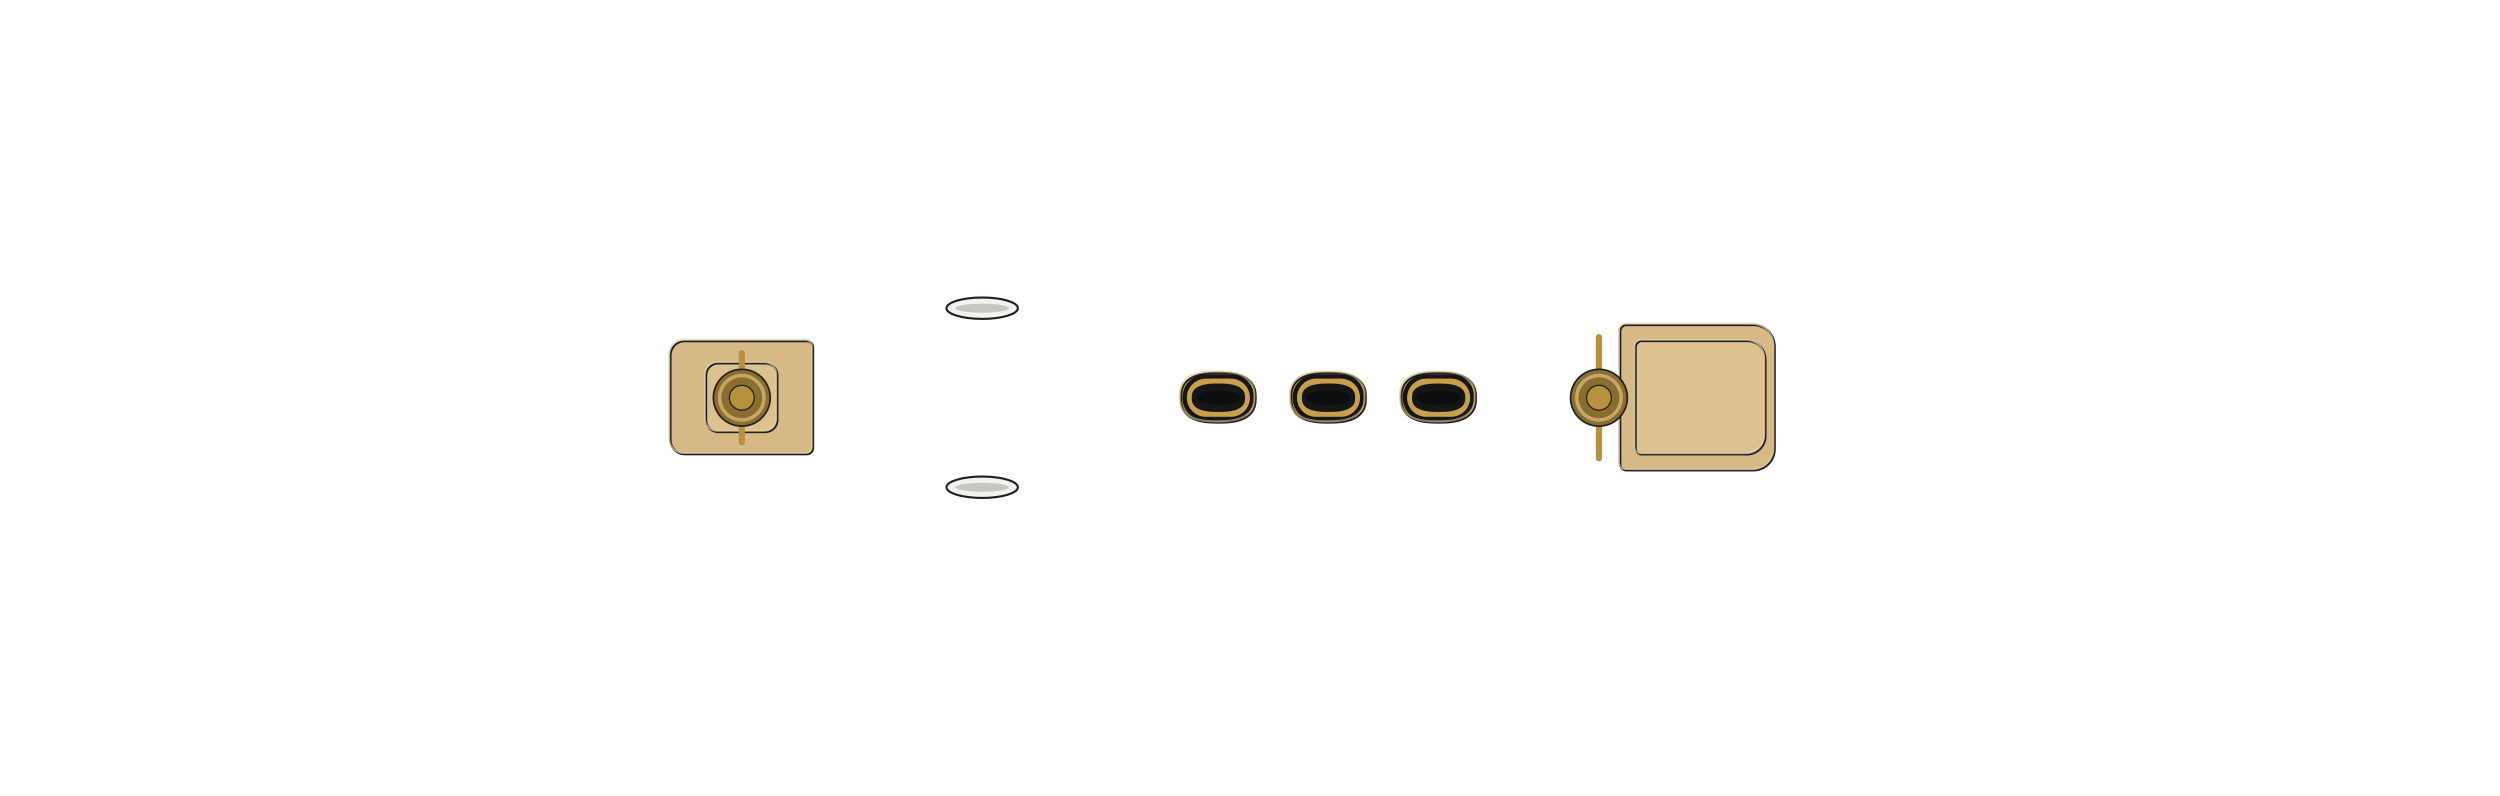
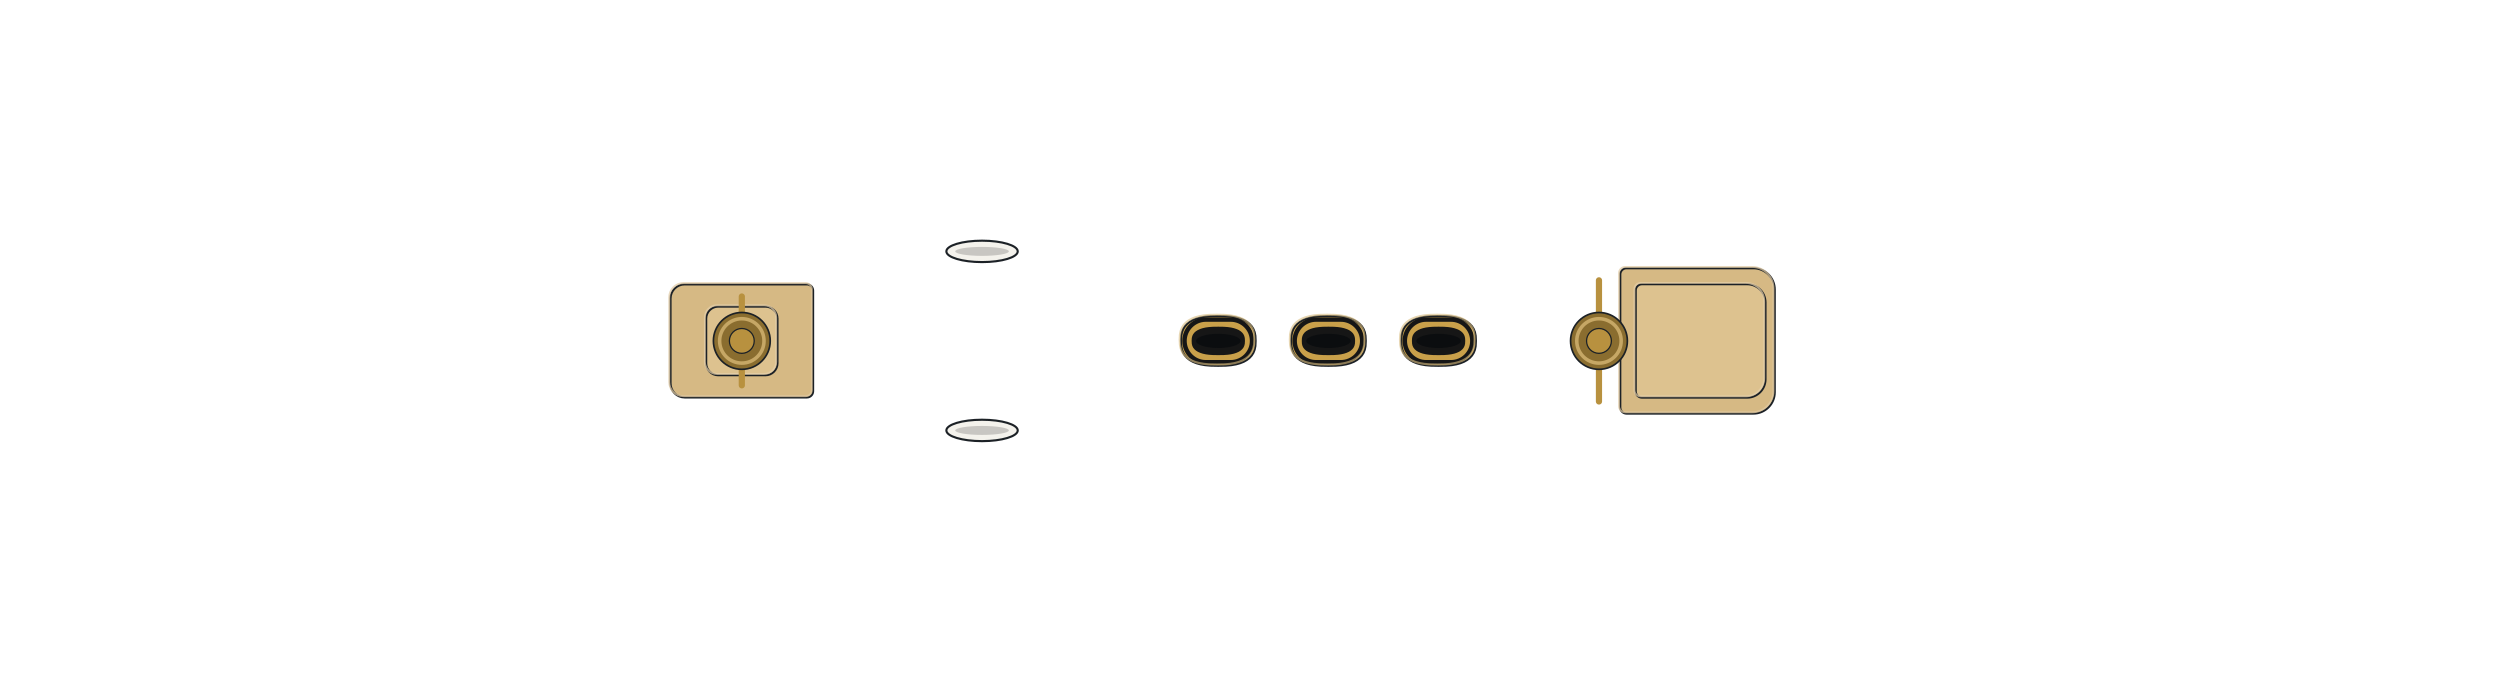
- <svg xmlns="http://www.w3.org/2000/svg" width="1408" height="448" viewBox="-70.4 -22.4 140.8 44.8" shape-rendering="geometricPrecision">
+ <svg xmlns="http://www.w3.org/2000/svg" width="1408" height="384" viewBox="-70.4 -19.2 140.8 38.4" shape-rendering="geometricPrecision">
  <defs>
    <clipPath id="hullclip">
      <path d="M-67,-6.344 L-66.995,-6.446 L-66.98,-6.547 L-66.956,-6.648 L-66.922,-6.749 L-66.878,-6.85 L-66.824,-6.95 L-66.76,-7.051 L-66.687,-7.151 L-66.604,-7.251 L-66.511,-7.351 L-66.409,-7.45 L-66.297,-7.549 L-66.175,-7.648 L-66.044,-7.746 L-65.903,-7.843 L-65.752,-7.94 L-65.591,-8.037 L-65.422,-8.133 L-65.242,-8.228 L-65.053,-8.323 L-64.855,-8.416 L-64.647,-8.51 L-64.429,-8.602 L-64.202,-8.694 L-63.966,-8.784 L-63.721,-8.874 L-63.466,-8.963 L-63.202,-9.051 L-62.929,-9.139 L-62.646,-9.225 L-62.354,-9.31 L-62.054,-9.393 L-61.744,-9.476 L-61.425,-9.558 L-61.097,-9.638 L-60.761,-9.717 L-60.415,-9.795 L-60.061,-9.872 L-59.697,-9.947 L-59.326,-10.021 L-58.945,-10.093 L-58.556,-10.164 L-58.158,-10.233 L-57.752,-10.301 L-57.337,-10.367 L-56.914,-10.432 L-56.483,-10.495 L-56.043,-10.556 L-55.596,-10.615 L-55.14,-10.672 L-54.676,-10.728 L-54.204,-10.782 L-53.724,-10.833 L-53.237,-10.883 L-52.741,-10.931 L-52.238,-10.976 L-51.727,-11.02 L-51.209,-11.061 L-50.683,-11.1 L-50.15,-11.136 L-49.61,-11.17 L-49.062,-11.202 L-48.507,-11.231 L-47.945,-11.258 L-47.376,-11.282 L-46.8,-11.303 L-46.218,-11.322 L-45.628,-11.337 L-45.032,-11.35 L-44.429,-11.36 L-43.82,-11.366 L-43.204,-11.37 L-42.583,-11.37 L-41.954,-11.37 L-41.32,-11.37 L-40.68,-11.37 L-40.034,-11.37 L-39.382,-11.37 L-38.724,-11.37 L-38.06,-11.37 L-37.391,-11.37 L-36.717,-11.37 L-36.037,-11.37 L-35.352,-11.37 L-34.662,-11.37 L-33.966,-11.37 L-33.266,-11.37 L-32.561,-11.37 L-31.851,-11.37 L-31.136,-11.37 L-30.417,-11.37 L-29.694,-11.37 L-28.966,-11.37 L-28.234,-11.37 L-27.498,-11.37 L-26.757,-11.37 L-26.013,-11.37 L-25.265,-11.37 L-24.514,-11.37 L-23.759,-11.37 L-23,-11.37 L-22.238,-11.37 L-21.473,-11.37 L-20.704,-11.37 L-19.933,-11.37 L-19.158,-11.37 L-18.381,-11.37 L-17.601,-11.37 L-16.819,-11.37 L-16.034,-11.37 L-15.247,-11.37 L-14.458,-11.37 L-13.666,-11.37 L-12.872,-11.37 L-12.077,-11.37 L-11.28,-11.37 L-10.481,-11.37 L-9.681,-11.37 L-8.879,-11.37 L-8.076,-11.37 L-7.272,-11.37 L-6.466,-11.37 L-5.66,-11.37 L-4.853,-11.37 L-4.045,-11.37 L-3.237,-11.37 L-2.428,-11.37 L-1.619,-11.37 L-0.81,-11.37 L-0,-11.37 L0.81,-11.37 L1.619,-11.37 L2.428,-11.37 L3.237,-11.37 L4.045,-11.37 L4.853,-11.37 L5.66,-11.37 L6.466,-11.37 L7.272,-11.37 L8.076,-11.37 L8.879,-11.37 L9.681,-11.37 L10.481,-11.37 L11.28,-11.37 L12.077,-11.37 L12.872,-11.37 L13.666,-11.37 L14.458,-11.37 L15.247,-11.37 L16.034,-11.37 L16.819,-11.37 L17.601,-11.37 L18.381,-11.37 L19.158,-11.37 L19.933,-11.37 L20.704,-11.37 L21.473,-11.37 L22.238,-11.37 L23,-11.37 L23.759,-11.37 L24.514,-11.37 L25.265,-11.37 L26.013,-11.37 L26.757,-11.37 L27.498,-11.37 L28.234,-11.37 L28.966,-11.37 L29.694,-11.37 L30.417,-11.369 L31.136,-11.36 L31.851,-11.342 L32.561,-11.316 L33.266,-11.282 L33.966,-11.24 L34.662,-11.191 L35.352,-11.133 L36.037,-11.069 L36.717,-10.997 L37.391,-10.918 L38.06,-10.832 L38.724,-10.74 L39.382,-10.641 L40.034,-10.536 L40.68,-10.425 L41.32,-10.308 L41.954,-10.185 L42.583,-10.057 L43.204,-9.924 L43.82,-9.786 L44.429,-9.643 L45.032,-9.496 L45.628,-9.344 L46.218,-9.188 L46.8,-9.028 L47.376,-8.865 L47.945,-8.698 L48.507,-8.528 L49.062,-8.355 L49.61,-8.179 L50.15,-8 L50.683,-7.819 L51.209,-7.636 L51.727,-7.452 L52.238,-7.265 L52.741,-7.077 L53.237,-6.888 L53.724,-6.698 L54.204,-6.507 L54.676,-6.315 L55.14,-6.123 L55.596,-5.931 L56.043,-5.739 L56.483,-5.547 L56.914,-5.356 L57.337,-5.165 L57.752,-4.975 L58.158,-4.787 L58.556,-4.599 L58.945,-4.413 L59.326,-4.229 L59.697,-4.047 L60.061,-3.866 L60.415,-3.688 L60.761,-3.513 L61.097,-3.34 L61.425,-3.169 L61.744,-3.002 L62.054,-2.838 L62.354,-2.677 L62.646,-2.519 L62.929,-2.366 L63.202,-2.215 L63.466,-2.069 L63.721,-1.927 L63.966,-1.789 L64.202,-1.655 L64.429,-1.526 L64.647,-1.401 L64.855,-1.281 L65.053,-1.166 L65.242,-1.055 L65.422,-0.95 L65.591,-0.85 L65.752,-0.755 L65.903,-0.665 L66.044,-0.58 L66.175,-0.502 L66.297,-0.428 L66.409,-0.36 L66.511,-0.298 L66.604,-0.242 L66.687,-0.192 L66.76,-0.147 L66.824,-0.108 L66.878,-0.075 L66.922,-0.048 L66.956,-0.027 L66.98,-0.012 L66.98,0.012 L66.956,0.027 L66.922,0.048 L66.878,0.075 L66.824,0.108 L66.76,0.147 L66.687,0.192 L66.604,0.242 L66.511,0.298 L66.409,0.36 L66.297,0.428 L66.175,0.502 L66.044,0.58 L65.903,0.665 L65.752,0.755 L65.591,0.85 L65.422,0.95 L65.242,1.055 L65.053,1.166 L64.855,1.281 L64.647,1.401 L64.429,1.526 L64.202,1.655 L63.966,1.789 L63.721,1.927 L63.466,2.069 L63.202,2.215 L62.929,2.366 L62.646,2.519 L62.354,2.677 L62.054,2.838 L61.744,3.002 L61.425,3.169 L61.097,3.34 L60.761,3.513 L60.415,3.688 L60.061,3.866 L59.697,4.047 L59.326,4.229 L58.945,4.413 L58.556,4.599 L58.158,4.787 L57.752,4.975 L57.337,5.165 L56.914,5.356 L56.483,5.547 L56.043,5.739 L55.596,5.931 L55.14,6.123 L54.676,6.315 L54.204,6.507 L53.724,6.698 L53.237,6.888 L52.741,7.077 L52.238,7.265 L51.727,7.452 L51.209,7.636 L50.683,7.819 L50.15,8 L49.61,8.179 L49.062,8.355 L48.507,8.528 L47.945,8.698 L47.376,8.865 L46.8,9.028 L46.218,9.188 L45.628,9.344 L45.032,9.496 L44.429,9.643 L43.82,9.786 L43.204,9.924 L42.583,10.057 L41.954,10.185 L41.32,10.308 L40.68,10.425 L40.034,10.536 L39.382,10.641 L38.724,10.74 L38.06,10.832 L37.391,10.918 L36.717,10.997 L36.037,11.069 L35.352,11.133 L34.662,11.191 L33.966,11.24 L33.266,11.282 L32.561,11.316 L31.851,11.342 L31.136,11.36 L30.417,11.369 L29.694,11.37 L28.966,11.37 L28.234,11.37 L27.498,11.37 L26.757,11.37 L26.013,11.37 L25.265,11.37 L24.514,11.37 L23.759,11.37 L23,11.37 L22.238,11.37 L21.473,11.37 L20.704,11.37 L19.933,11.37 L19.158,11.37 L18.381,11.37 L17.601,11.37 L16.819,11.37 L16.034,11.37 L15.247,11.37 L14.458,11.37 L13.666,11.37 L12.872,11.37 L12.077,11.37 L11.28,11.37 L10.481,11.37 L9.681,11.37 L8.879,11.37 L8.076,11.37 L7.272,11.37 L6.466,11.37 L5.66,11.37 L4.853,11.37 L4.045,11.37 L3.237,11.37 L2.428,11.37 L1.619,11.37 L0.81,11.37 L-0,11.37 L-0.81,11.37 L-1.619,11.37 L-2.428,11.37 L-3.237,11.37 L-4.045,11.37 L-4.853,11.37 L-5.66,11.37 L-6.466,11.37 L-7.272,11.37 L-8.076,11.37 L-8.879,11.37 L-9.681,11.37 L-10.481,11.37 L-11.28,11.37 L-12.077,11.37 L-12.872,11.37 L-13.666,11.37 L-14.458,11.37 L-15.247,11.37 L-16.034,11.37 L-16.819,11.37 L-17.601,11.37 L-18.381,11.37 L-19.158,11.37 L-19.933,11.37 L-20.704,11.37 L-21.473,11.37 L-22.238,11.37 L-23,11.37 L-23.759,11.37 L-24.514,11.37 L-25.265,11.37 L-26.013,11.37 L-26.757,11.37 L-27.498,11.37 L-28.234,11.37 L-28.966,11.37 L-29.694,11.37 L-30.417,11.37 L-31.136,11.37 L-31.851,11.37 L-32.561,11.37 L-33.266,11.37 L-33.966,11.37 L-34.662,11.37 L-35.352,11.37 L-36.037,11.37 L-36.717,11.37 L-37.391,11.37 L-38.06,11.37 L-38.724,11.37 L-39.382,11.37 L-40.034,11.37 L-40.68,11.37 L-41.32,11.37 L-41.954,11.37 L-42.583,11.37 L-43.204,11.37 L-43.82,11.366 L-44.429,11.36 L-45.032,11.35 L-45.628,11.337 L-46.218,11.322 L-46.8,11.303 L-47.376,11.282 L-47.945,11.258 L-48.507,11.231 L-49.062,11.202 L-49.61,11.17 L-50.15,11.136 L-50.683,11.1 L-51.209,11.061 L-51.727,11.02 L-52.238,10.976 L-52.741,10.931 L-53.237,10.883 L-53.724,10.833 L-54.204,10.782 L-54.676,10.728 L-55.14,10.672 L-55.596,10.615 L-56.043,10.556 L-56.483,10.495 L-56.914,10.432 L-57.337,10.367 L-57.752,10.301 L-58.158,10.233 L-58.556,10.164 L-58.945,10.093 L-59.326,10.021 L-59.697,9.947 L-60.061,9.872 L-60.415,9.795 L-60.761,9.717 L-61.097,9.638 L-61.425,9.558 L-61.744,9.476 L-62.054,9.393 L-62.354,9.31 L-62.646,9.225 L-62.929,9.139 L-63.202,9.051 L-63.466,8.963 L-63.721,8.874 L-63.966,8.784 L-64.202,8.694 L-64.429,8.602 L-64.647,8.51 L-64.855,8.416 L-65.053,8.323 L-65.242,8.228 L-65.422,8.133 L-65.591,8.037 L-65.752,7.94 L-65.903,7.843 L-66.044,7.746 L-66.175,7.648 L-66.297,7.549 L-66.409,7.45 L-66.511,7.351 L-66.604,7.251 L-66.687,7.151 L-66.76,7.051 L-66.824,6.95 L-66.878,6.85 L-66.922,6.749 L-66.956,6.648 L-66.98,6.547 L-66.995,6.446 L-67,6.344 Z" />
    </clipPath>
    <clipPath id="deckclip">
      <path d="M-67,-5.794 L-66.995,-5.896 L-66.98,-5.997 L-66.956,-6.098 L-66.922,-6.199 L-66.878,-6.3 L-66.824,-6.4 L-66.76,-6.501 L-66.687,-6.601 L-66.604,-6.701 L-66.511,-6.801 L-66.409,-6.9 L-66.297,-6.999 L-66.175,-7.098 L-66.044,-7.196 L-65.903,-7.293 L-65.752,-7.39 L-65.591,-7.487 L-65.422,-7.583 L-65.242,-7.678 L-65.053,-7.773 L-64.855,-7.866 L-64.647,-7.96 L-64.429,-8.052 L-64.202,-8.144 L-63.966,-8.234 L-63.721,-8.324 L-63.466,-8.413 L-63.202,-8.501 L-62.929,-8.589 L-62.646,-8.675 L-62.354,-8.76 L-62.054,-8.843 L-61.744,-8.926 L-61.425,-9.008 L-61.097,-9.088 L-60.761,-9.167 L-60.415,-9.245 L-60.061,-9.322 L-59.697,-9.397 L-59.326,-9.471 L-58.945,-9.543 L-58.556,-9.614 L-58.158,-9.683 L-57.752,-9.751 L-57.337,-9.817 L-56.914,-9.882 L-56.483,-9.945 L-56.043,-10.006 L-55.596,-10.065 L-55.14,-10.122 L-54.676,-10.178 L-54.204,-10.232 L-53.724,-10.283 L-53.237,-10.333 L-52.741,-10.381 L-52.238,-10.426 L-51.727,-10.47 L-51.209,-10.511 L-50.683,-10.55 L-50.15,-10.586 L-49.61,-10.62 L-49.062,-10.652 L-48.507,-10.681 L-47.945,-10.708 L-47.376,-10.732 L-46.8,-10.753 L-46.218,-10.772 L-45.628,-10.787 L-45.032,-10.8 L-44.429,-10.81 L-43.82,-10.816 L-43.204,-10.82 L-42.583,-10.82 L-41.954,-10.82 L-41.32,-10.82 L-40.68,-10.82 L-40.034,-10.82 L-39.382,-10.82 L-38.724,-10.82 L-38.06,-10.82 L-37.391,-10.82 L-36.717,-10.82 L-36.037,-10.82 L-35.352,-10.82 L-34.662,-10.82 L-33.966,-10.82 L-33.266,-10.82 L-32.561,-10.82 L-31.851,-10.82 L-31.136,-10.82 L-30.417,-10.82 L-29.694,-10.82 L-28.966,-10.82 L-28.234,-10.82 L-27.498,-10.82 L-26.757,-10.82 L-26.013,-10.82 L-25.265,-10.82 L-24.514,-10.82 L-23.759,-10.82 L-23,-10.82 L-22.238,-10.82 L-21.473,-10.82 L-20.704,-10.82 L-19.933,-10.82 L-19.158,-10.82 L-18.381,-10.82 L-17.601,-10.82 L-16.819,-10.82 L-16.034,-10.82 L-15.247,-10.82 L-14.458,-10.82 L-13.666,-10.82 L-12.872,-10.82 L-12.077,-10.82 L-11.28,-10.82 L-10.481,-10.82 L-9.681,-10.82 L-8.879,-10.82 L-8.076,-10.82 L-7.272,-10.82 L-6.466,-10.82 L-5.66,-10.82 L-4.853,-10.82 L-4.045,-10.82 L-3.237,-10.82 L-2.428,-10.82 L-1.619,-10.82 L-0.81,-10.82 L-0,-10.82 L0.81,-10.82 L1.619,-10.82 L2.428,-10.82 L3.237,-10.82 L4.045,-10.82 L4.853,-10.82 L5.66,-10.82 L6.466,-10.82 L7.272,-10.82 L8.076,-10.82 L8.879,-10.82 L9.681,-10.82 L10.481,-10.82 L11.28,-10.82 L12.077,-10.82 L12.872,-10.82 L13.666,-10.82 L14.458,-10.82 L15.247,-10.82 L16.034,-10.82 L16.819,-10.82 L17.601,-10.82 L18.381,-10.82 L19.158,-10.82 L19.933,-10.82 L20.704,-10.82 L21.473,-10.82 L22.238,-10.82 L23,-10.82 L23.759,-10.82 L24.514,-10.82 L25.265,-10.82 L26.013,-10.82 L26.757,-10.82 L27.498,-10.82 L28.234,-10.82 L28.966,-10.82 L29.694,-10.82 L30.417,-10.819 L31.136,-10.81 L31.851,-10.792 L32.561,-10.766 L33.266,-10.732 L33.966,-10.69 L34.662,-10.641 L35.352,-10.583 L36.037,-10.519 L36.717,-10.447 L37.391,-10.368 L38.06,-10.282 L38.724,-10.19 L39.382,-10.091 L40.034,-9.986 L40.68,-9.875 L41.32,-9.758 L41.954,-9.635 L42.583,-9.507 L43.204,-9.374 L43.82,-9.236 L44.429,-9.093 L45.032,-8.946 L45.628,-8.794 L46.218,-8.638 L46.8,-8.478 L47.376,-8.315 L47.945,-8.148 L48.507,-7.978 L49.062,-7.805 L49.61,-7.629 L50.15,-7.45 L50.683,-7.269 L51.209,-7.086 L51.727,-6.902 L52.238,-6.715 L52.741,-6.527 L53.237,-6.338 L53.724,-6.148 L54.204,-5.957 L54.676,-5.765 L55.14,-5.573 L55.596,-5.381 L56.043,-5.189 L56.483,-4.997 L56.914,-4.806 L57.337,-4.615 L57.752,-4.425 L58.158,-4.237 L58.556,-4.049 L58.945,-3.863 L59.326,-3.679 L59.697,-3.497 L60.061,-3.316 L60.415,-3.138 L60.761,-2.963 L61.097,-2.79 L61.425,-2.619 L61.744,-2.452 L62.054,-2.288 L62.354,-2.127 L62.646,-1.969 L62.929,-1.816 L63.202,-1.665 L63.466,-1.519 L63.721,-1.377 L63.966,-1.239 L64.202,-1.105 L64.429,-0.976 L64.647,-0.851 L64.855,-0.731 L65.053,-0.616 L65.242,-0.505 L65.422,-0.4 L65.591,-0.3 L65.752,-0.205 L65.903,-0.115 L66.044,-0.03 L66.044,0.03 L65.903,0.115 L65.752,0.205 L65.591,0.3 L65.422,0.4 L65.242,0.505 L65.053,0.616 L64.855,0.731 L64.647,0.851 L64.429,0.976 L64.202,1.105 L63.966,1.239 L63.721,1.377 L63.466,1.519 L63.202,1.665 L62.929,1.816 L62.646,1.969 L62.354,2.127 L62.054,2.288 L61.744,2.452 L61.425,2.619 L61.097,2.79 L60.761,2.963 L60.415,3.138 L60.061,3.316 L59.697,3.497 L59.326,3.679 L58.945,3.863 L58.556,4.049 L58.158,4.237 L57.752,4.425 L57.337,4.615 L56.914,4.806 L56.483,4.997 L56.043,5.189 L55.596,5.381 L55.14,5.573 L54.676,5.765 L54.204,5.957 L53.724,6.148 L53.237,6.338 L52.741,6.527 L52.238,6.715 L51.727,6.902 L51.209,7.086 L50.683,7.269 L50.15,7.45 L49.61,7.629 L49.062,7.805 L48.507,7.978 L47.945,8.148 L47.376,8.315 L46.8,8.478 L46.218,8.638 L45.628,8.794 L45.032,8.946 L44.429,9.093 L43.82,9.236 L43.204,9.374 L42.583,9.507 L41.954,9.635 L41.32,9.758 L40.68,9.875 L40.034,9.986 L39.382,10.091 L38.724,10.19 L38.06,10.282 L37.391,10.368 L36.717,10.447 L36.037,10.519 L35.352,10.583 L34.662,10.641 L33.966,10.69 L33.266,10.732 L32.561,10.766 L31.851,10.792 L31.136,10.81 L30.417,10.819 L29.694,10.82 L28.966,10.82 L28.234,10.82 L27.498,10.82 L26.757,10.82 L26.013,10.82 L25.265,10.82 L24.514,10.82 L23.759,10.82 L23,10.82 L22.238,10.82 L21.473,10.82 L20.704,10.82 L19.933,10.82 L19.158,10.82 L18.381,10.82 L17.601,10.82 L16.819,10.82 L16.034,10.82 L15.247,10.82 L14.458,10.82 L13.666,10.82 L12.872,10.82 L12.077,10.82 L11.28,10.82 L10.481,10.82 L9.681,10.82 L8.879,10.82 L8.076,10.82 L7.272,10.82 L6.466,10.82 L5.66,10.82 L4.853,10.82 L4.045,10.82 L3.237,10.82 L2.428,10.82 L1.619,10.82 L0.81,10.82 L-0,10.82 L-0.81,10.82 L-1.619,10.82 L-2.428,10.82 L-3.237,10.82 L-4.045,10.82 L-4.853,10.82 L-5.66,10.82 L-6.466,10.82 L-7.272,10.82 L-8.076,10.82 L-8.879,10.82 L-9.681,10.82 L-10.481,10.82 L-11.28,10.82 L-12.077,10.82 L-12.872,10.82 L-13.666,10.82 L-14.458,10.82 L-15.247,10.82 L-16.034,10.82 L-16.819,10.82 L-17.601,10.82 L-18.381,10.82 L-19.158,10.82 L-19.933,10.82 L-20.704,10.82 L-21.473,10.82 L-22.238,10.82 L-23,10.82 L-23.759,10.82 L-24.514,10.82 L-25.265,10.82 L-26.013,10.82 L-26.757,10.82 L-27.498,10.82 L-28.234,10.82 L-28.966,10.82 L-29.694,10.82 L-30.417,10.82 L-31.136,10.82 L-31.851,10.82 L-32.561,10.82 L-33.266,10.82 L-33.966,10.82 L-34.662,10.82 L-35.352,10.82 L-36.037,10.82 L-36.717,10.82 L-37.391,10.82 L-38.06,10.82 L-38.724,10.82 L-39.382,10.82 L-40.034,10.82 L-40.68,10.82 L-41.32,10.82 L-41.954,10.82 L-42.583,10.82 L-43.204,10.82 L-43.82,10.816 L-44.429,10.81 L-45.032,10.8 L-45.628,10.787 L-46.218,10.772 L-46.8,10.753 L-47.376,10.732 L-47.945,10.708 L-48.507,10.681 L-49.062,10.652 L-49.61,10.62 L-50.15,10.586 L-50.683,10.55 L-51.209,10.511 L-51.727,10.47 L-52.238,10.426 L-52.741,10.381 L-53.237,10.333 L-53.724,10.283 L-54.204,10.232 L-54.676,10.178 L-55.14,10.122 L-55.596,10.065 L-56.043,10.006 L-56.483,9.945 L-56.914,9.882 L-57.337,9.817 L-57.752,9.751 L-58.158,9.683 L-58.556,9.614 L-58.945,9.543 L-59.326,9.471 L-59.697,9.397 L-60.061,9.322 L-60.415,9.245 L-60.761,9.167 L-61.097,9.088 L-61.425,9.008 L-61.744,8.926 L-62.054,8.843 L-62.354,8.76 L-62.646,8.675 L-62.929,8.589 L-63.202,8.501 L-63.466,8.413 L-63.721,8.324 L-63.966,8.234 L-64.202,8.144 L-64.429,8.052 L-64.647,7.96 L-64.855,7.866 L-65.053,7.773 L-65.242,7.678 L-65.422,7.583 L-65.591,7.487 L-65.752,7.39 L-65.903,7.293 L-66.044,7.196 L-66.175,7.098 L-66.297,6.999 L-66.409,6.9 L-66.511,6.801 L-66.604,6.701 L-66.687,6.601 L-66.76,6.501 L-66.824,6.4 L-66.878,6.3 L-66.922,6.199 L-66.956,6.098 L-66.98,5.997 L-66.995,5.896 L-67,5.794 Z" />
    </clipPath>
  </defs>
-   <path d="M21.203,-4.093 L28.349,-4.093 A1.203,1.203 0 0 1 29.553,-2.89 L29.553,2.89 A1.203,1.203 0 0 1 28.349,4.093 L21.203,4.093 A0.35,0.35 0 0 1 20.853,3.743 L20.853,-3.743 A0.35,0.35 0 0 1 21.203,-4.093 Z" fill="#d6b984" stroke="#1c2126" stroke-width="0.12" stroke-linejoin="round" />
-   <path d="M21.203,-4.093 L28.349,-4.093 A1.203,1.203 0 0 1 29.553,-2.89 L29.553,2.89 A1.203,1.203 0 0 1 28.349,4.093 L21.203,4.093 A0.35,0.35 0 0 1 20.853,3.743 L20.853,-3.743 A0.35,0.35 0 0 1 21.203,-4.093 Z" fill="none" stroke="#e0caa3" stroke-width="0.108" transform="translate(-0.072,-0.072)" stroke-opacity="0.7" />
-   <path d="M22.073,-3.193 L27.999,-3.193 A1.031,1.031 0 0 1 29.031,-2.161 L29.031,2.161 A1.031,1.031 0 0 1 27.999,3.193 L22.073,3.193 A0.35,0.35 0 0 1 21.723,2.843 L21.723,-2.843 A0.35,0.35 0 0 1 22.073,-3.193 Z" fill="#ddc28f" stroke="#1c2126" stroke-width="0.12" stroke-linejoin="round" />
-   <path d="M22.073,-3.193 L27.999,-3.193 A1.031,1.031 0 0 1 29.031,-2.161 L29.031,2.161 A1.031,1.031 0 0 1 27.999,3.193 L22.073,3.193 A0.35,0.35 0 0 1 21.723,2.843 L21.723,-2.843 A0.35,0.35 0 0 1 22.073,-3.193 Z" fill="none" stroke="#e6d1ab" stroke-width="0.108" transform="translate(-0.072,-0.072)" stroke-opacity="0.7" />
-   <path d="M-31.841,-3.184 L-24.957,-3.184 A0.35,0.35 0 0 1 -24.607,-2.834 L-24.607,2.834 A0.35,0.35 0 0 1 -24.957,3.184 L-31.841,3.184 A0.796,0.796 0 0 1 -32.637,2.388 L-32.637,-2.388 A0.796,0.796 0 0 1 -31.841,-3.184 Z" fill="#d6b984" stroke="#1c2126" stroke-width="0.12" stroke-linejoin="round" />
-   <path d="M-31.841,-3.184 L-24.957,-3.184 A0.35,0.35 0 0 1 -24.607,-2.834 L-24.607,2.834 A0.35,0.35 0 0 1 -24.957,3.184 L-31.841,3.184 A0.796,0.796 0 0 1 -32.637,2.388 L-32.637,-2.388 A0.796,0.796 0 0 1 -31.841,-3.184 Z" fill="none" stroke="#e0caa3" stroke-width="0.108" transform="translate(-0.072,-0.072)" stroke-opacity="0.7" />
-   <path d="M-29.953,-1.933 L-27.291,-1.933 A0.677,0.677 0 0 1 -26.615,-1.256 L-26.615,1.256 A0.677,0.677 0 0 1 -27.291,1.933 L-29.953,1.933 A0.677,0.677 0 0 1 -30.63,1.256 L-30.63,-1.256 A0.677,0.677 0 0 1 -29.953,-1.933 Z" fill="#ddc28f" stroke="#1c2126" stroke-width="0.12" stroke-linejoin="round" />
-   <path d="M-29.953,-1.933 L-27.291,-1.933 A0.677,0.677 0 0 1 -26.615,-1.256 L-26.615,1.256 A0.677,0.677 0 0 1 -27.291,1.933 L-29.953,1.933 A0.677,0.677 0 0 1 -30.63,1.256 L-30.63,-1.256 A0.677,0.677 0 0 1 -29.953,-1.933 Z" fill="none" stroke="#e6d1ab" stroke-width="0.108" transform="translate(-0.072,-0.072)" stroke-opacity="0.7" />
-   <ellipse cx="-15.084" cy="5.042" rx="2.01" ry="0.603" fill="#f4f2ec" stroke="#1c2126" stroke-width="0.12" stroke-linejoin="round" />
-   <ellipse cx="-15.084" cy="5.042" rx="1.51" ry="0.253" fill="#c8c6c2" />
-   <ellipse cx="-15.084" cy="-5.042" rx="2.01" ry="0.603" fill="#f4f2ec" stroke="#1c2126" stroke-width="0.12" stroke-linejoin="round" />
-   <ellipse cx="-15.084" cy="-5.042" rx="1.51" ry="0.253" fill="#c8c6c2" />
-   <path d="M12.724,0 L12.71,0.292 L12.668,0.495 L12.6,0.669 L12.504,0.822 L12.381,0.956 L12.232,1.073 L12.057,1.172 L11.855,1.254 L11.626,1.318 L11.365,1.364 L11.061,1.391 L10.623,1.401 L10.184,1.391 L9.88,1.364 L9.619,1.318 L9.39,1.254 L9.188,1.172 L9.013,1.073 L8.864,0.956 L8.742,0.822 L8.646,0.669 L8.577,0.495 L8.536,0.292 L8.522,0 L8.536,-0.292 L8.577,-0.495 L8.646,-0.669 L8.742,-0.822 L8.864,-0.956 L9.013,-1.073 L9.188,-1.172 L9.39,-1.254 L9.619,-1.318 L9.88,-1.364 L10.184,-1.391 L10.623,-1.401 L11.061,-1.391 L11.365,-1.364 L11.626,-1.318 L11.855,-1.254 L12.057,-1.172 L12.232,-1.073 L12.381,-0.956 L12.504,-0.822 L12.6,-0.669 L12.668,-0.495 L12.71,-0.292 Z" fill="#c9a04a" stroke="#1c2126" stroke-width="0.12" stroke-linejoin="round" />
-   <path d="M12.124,0 L12.114,0.167 L12.084,0.283 L12.035,0.382 L11.966,0.47 L11.879,0.547 L11.772,0.613 L11.647,0.67 L11.503,0.717 L11.34,0.753 L11.153,0.78 L10.936,0.795 L10.623,0.801 L10.309,0.795 L10.092,0.78 L9.906,0.753 L9.742,0.717 L9.598,0.67 L9.473,0.613 L9.367,0.547 L9.279,0.47 L9.21,0.382 L9.161,0.283 L9.132,0.167 L9.122,0 L9.132,-0.167 L9.161,-0.283 L9.21,-0.382 L9.279,-0.47 L9.367,-0.547 L9.473,-0.613 L9.598,-0.67 L9.742,-0.717 L9.906,-0.753 L10.092,-0.78 L10.309,-0.795 L10.623,-0.801 L10.936,-0.795 L11.153,-0.78 L11.34,-0.753 L11.503,-0.717 L11.647,-0.67 L11.772,-0.613 L11.879,-0.547 L11.966,-0.47 L12.035,-0.382 L12.084,-0.283 L12.114,-0.167 Z" fill="#161616" />
-   <path d="M9.922,-1.201 L11.323,-1.201 A1.201,1.201 0 0 1 12.524,0 L12.524,0 A1.201,1.201 0 0 1 11.323,1.201 L9.922,1.201 A1.201,1.201 0 0 1 8.722,0 L8.722,0 A1.201,1.201 0 0 1 9.922,-1.201 Z" fill="none" stroke="#161616" stroke-width="0.25" />
-   <ellipse cx="10.623" cy="0" rx="1.251" ry="0.401" fill="#0b0d0f" />
-   <path d="M12.724,0 L12.71,0.292 L12.668,0.495 L12.6,0.669 L12.504,0.822 L12.381,0.956 L12.232,1.073 L12.057,1.172 L11.855,1.254 L11.626,1.318 L11.365,1.364 L11.061,1.391 L10.623,1.401 L10.184,1.391 L9.88,1.364 L9.619,1.318 L9.39,1.254 L9.188,1.172 L9.013,1.073 L8.864,0.956 L8.742,0.822 L8.646,0.669 L8.577,0.495 L8.536,0.292 L8.522,0 L8.536,-0.292 L8.577,-0.495 L8.646,-0.669 L8.742,-0.822 L8.864,-0.956 L9.013,-1.073 L9.188,-1.172 L9.39,-1.254 L9.619,-1.318 L9.88,-1.364 L10.184,-1.391 L10.623,-1.401 L11.061,-1.391 L11.365,-1.364 L11.626,-1.318 L11.855,-1.254 L12.057,-1.172 L12.232,-1.073 L12.381,-0.956 L12.504,-0.822 L12.6,-0.669 L12.668,-0.495 L12.71,-0.292 Z" fill="none" stroke="#d9bc80" stroke-width="0.12" transform="translate(-0.072,-0.072)" stroke-opacity="0.6" />
-   <path d="M6.522,0 L6.508,0.292 L6.466,0.495 L6.398,0.669 L6.302,0.822 L6.179,0.956 L6.03,1.073 L5.855,1.172 L5.653,1.254 L5.424,1.318 L5.163,1.364 L4.859,1.391 L4.421,1.401 L3.982,1.391 L3.678,1.364 L3.417,1.318 L3.188,1.254 L2.986,1.172 L2.811,1.073 L2.662,0.956 L2.54,0.822 L2.444,0.669 L2.375,0.495 L2.334,0.292 L2.32,0 L2.334,-0.292 L2.375,-0.495 L2.444,-0.669 L2.54,-0.822 L2.662,-0.956 L2.811,-1.073 L2.986,-1.172 L3.188,-1.254 L3.417,-1.318 L3.678,-1.364 L3.982,-1.391 L4.421,-1.401 L4.859,-1.391 L5.163,-1.364 L5.424,-1.318 L5.653,-1.254 L5.855,-1.172 L6.03,-1.073 L6.179,-0.956 L6.302,-0.822 L6.398,-0.669 L6.466,-0.495 L6.508,-0.292 Z" fill="#c9a04a" stroke="#1c2126" stroke-width="0.12" stroke-linejoin="round" />
-   <path d="M5.922,0 L5.912,0.167 L5.882,0.283 L5.833,0.382 L5.764,0.47 L5.677,0.547 L5.57,0.613 L5.445,0.67 L5.301,0.717 L5.138,0.753 L4.951,0.78 L4.734,0.795 L4.421,0.801 L4.107,0.795 L3.89,0.78 L3.704,0.753 L3.54,0.717 L3.396,0.67 L3.271,0.613 L3.164,0.547 L3.077,0.47 L3.008,0.382 L2.959,0.283 L2.93,0.167 L2.92,0 L2.93,-0.167 L2.959,-0.283 L3.008,-0.382 L3.077,-0.47 L3.164,-0.547 L3.271,-0.613 L3.396,-0.67 L3.54,-0.717 L3.704,-0.753 L3.89,-0.78 L4.107,-0.795 L4.421,-0.801 L4.734,-0.795 L4.951,-0.78 L5.138,-0.753 L5.301,-0.717 L5.445,-0.67 L5.57,-0.613 L5.677,-0.547 L5.764,-0.47 L5.833,-0.382 L5.882,-0.283 L5.912,-0.167 Z" fill="#161616" />
-   <path d="M3.72,-1.201 L5.121,-1.201 A1.201,1.201 0 0 1 6.322,0 L6.322,0 A1.201,1.201 0 0 1 5.121,1.201 L3.72,1.201 A1.201,1.201 0 0 1 2.52,0 L2.52,0 A1.201,1.201 0 0 1 3.72,-1.201 Z" fill="none" stroke="#161616" stroke-width="0.25" />
-   <ellipse cx="4.421" cy="0" rx="1.251" ry="0.401" fill="#0b0d0f" />
-   <path d="M6.522,0 L6.508,0.292 L6.466,0.495 L6.398,0.669 L6.302,0.822 L6.179,0.956 L6.03,1.073 L5.855,1.172 L5.653,1.254 L5.424,1.318 L5.163,1.364 L4.859,1.391 L4.421,1.401 L3.982,1.391 L3.678,1.364 L3.417,1.318 L3.188,1.254 L2.986,1.172 L2.811,1.073 L2.662,0.956 L2.54,0.822 L2.444,0.669 L2.375,0.495 L2.334,0.292 L2.32,0 L2.334,-0.292 L2.375,-0.495 L2.444,-0.669 L2.54,-0.822 L2.662,-0.956 L2.811,-1.073 L2.986,-1.172 L3.188,-1.254 L3.417,-1.318 L3.678,-1.364 L3.982,-1.391 L4.421,-1.401 L4.859,-1.391 L5.163,-1.364 L5.424,-1.318 L5.653,-1.254 L5.855,-1.172 L6.03,-1.073 L6.179,-0.956 L6.302,-0.822 L6.398,-0.669 L6.466,-0.495 L6.508,-0.292 Z" fill="none" stroke="#d9bc80" stroke-width="0.12" transform="translate(-0.072,-0.072)" stroke-opacity="0.6" />
-   <path d="M0.32,0 L0.306,0.292 L0.264,0.495 L0.196,0.669 L0.1,0.822 L-0.023,0.956 L-0.172,1.073 L-0.347,1.172 L-0.549,1.254 L-0.778,1.318 L-1.039,1.364 L-1.343,1.391 L-1.781,1.401 L-2.22,1.391 L-2.524,1.364 L-2.785,1.318 L-3.014,1.254 L-3.216,1.172 L-3.391,1.073 L-3.54,0.956 L-3.662,0.822 L-3.758,0.669 L-3.827,0.495 L-3.869,0.292 L-3.882,0 L-3.869,-0.292 L-3.827,-0.495 L-3.758,-0.669 L-3.662,-0.822 L-3.54,-0.956 L-3.391,-1.073 L-3.216,-1.172 L-3.014,-1.254 L-2.785,-1.318 L-2.524,-1.364 L-2.22,-1.391 L-1.781,-1.401 L-1.343,-1.391 L-1.039,-1.364 L-0.778,-1.318 L-0.549,-1.254 L-0.347,-1.172 L-0.172,-1.073 L-0.023,-0.956 L0.1,-0.822 L0.196,-0.669 L0.264,-0.495 L0.306,-0.292 Z" fill="#c9a04a" stroke="#1c2126" stroke-width="0.12" stroke-linejoin="round" />
-   <path d="M-0.28,0 L-0.29,0.167 L-0.32,0.283 L-0.369,0.382 L-0.438,0.47 L-0.525,0.547 L-0.632,0.613 L-0.757,0.67 L-0.901,0.717 L-1.064,0.753 L-1.251,0.78 L-1.468,0.795 L-1.781,0.801 L-2.095,0.795 L-2.312,0.78 L-2.498,0.753 L-2.662,0.717 L-2.806,0.67 L-2.931,0.613 L-3.038,0.547 L-3.125,0.47 L-3.194,0.382 L-3.243,0.283 L-3.272,0.167 L-3.282,0 L-3.272,-0.167 L-3.243,-0.283 L-3.194,-0.382 L-3.125,-0.47 L-3.038,-0.547 L-2.931,-0.613 L-2.806,-0.67 L-2.662,-0.717 L-2.498,-0.753 L-2.312,-0.78 L-2.095,-0.795 L-1.781,-0.801 L-1.468,-0.795 L-1.251,-0.78 L-1.064,-0.753 L-0.901,-0.717 L-0.757,-0.67 L-0.632,-0.613 L-0.525,-0.547 L-0.438,-0.47 L-0.369,-0.382 L-0.32,-0.283 L-0.29,-0.167 Z" fill="#161616" />
-   <path d="M-2.482,-1.201 L-1.081,-1.201 A1.201,1.201 0 0 1 0.12,0 L0.12,0 A1.201,1.201 0 0 1 -1.081,1.201 L-2.482,1.201 A1.201,1.201 0 0 1 -3.682,0 L-3.682,0 A1.201,1.201 0 0 1 -2.482,-1.201 Z" fill="none" stroke="#161616" stroke-width="0.25" />
-   <ellipse cx="-1.781" cy="0" rx="1.251" ry="0.401" fill="#0b0d0f" />
-   <path d="M0.32,0 L0.306,0.292 L0.264,0.495 L0.196,0.669 L0.1,0.822 L-0.023,0.956 L-0.172,1.073 L-0.347,1.172 L-0.549,1.254 L-0.778,1.318 L-1.039,1.364 L-1.343,1.391 L-1.781,1.401 L-2.22,1.391 L-2.524,1.364 L-2.785,1.318 L-3.014,1.254 L-3.216,1.172 L-3.391,1.073 L-3.54,0.956 L-3.662,0.822 L-3.758,0.669 L-3.827,0.495 L-3.869,0.292 L-3.882,0 L-3.869,-0.292 L-3.827,-0.495 L-3.758,-0.669 L-3.662,-0.822 L-3.54,-0.956 L-3.391,-1.073 L-3.216,-1.172 L-3.014,-1.254 L-2.785,-1.318 L-2.524,-1.364 L-2.22,-1.391 L-1.781,-1.401 L-1.343,-1.391 L-1.039,-1.364 L-0.778,-1.318 L-0.549,-1.254 L-0.347,-1.172 L-0.172,-1.073 L-0.023,-0.956 L0.1,-0.822 L0.196,-0.669 L0.264,-0.495 L0.306,-0.292 Z" fill="none" stroke="#d9bc80" stroke-width="0.12" transform="translate(-0.072,-0.072)" stroke-opacity="0.6" />
-   <line x1="19.653" y1="-3.411" x2="19.653" y2="3.411" stroke="#b8913f" stroke-width="0.35" stroke-linecap="round" />
-   <circle cx="19.653" cy="0" r="1.6" fill="#8a6d2f" stroke="#1c2126" stroke-width="0.096" stroke-linejoin="round" />
-   <circle cx="19.653" cy="0" r="1.25" fill="none" stroke="#c6a765" stroke-width="0.2" />
-   <circle cx="19.653" cy="0" r="0.7" fill="#b8913f" stroke="#1c2126" stroke-width="0.072" stroke-linejoin="round" />
-   <line x1="-28.622" y1="-2.501" x2="-28.622" y2="2.501" stroke="#b8913f" stroke-width="0.35" stroke-linecap="round" />
-   <circle cx="-28.622" cy="0" r="1.6" fill="#8a6d2f" stroke="#1c2126" stroke-width="0.096" stroke-linejoin="round" />
-   <circle cx="-28.622" cy="0" r="1.25" fill="none" stroke="#c6a765" stroke-width="0.2" />
-   <circle cx="-28.622" cy="0" r="0.7" fill="#b8913f" stroke="#1c2126" stroke-width="0.072" stroke-linejoin="round" />
+   <path d="M21.204,-4.093 L28.351,-4.093 A1.203,1.203 0 0 1 29.554,-2.89 L29.554,2.89 A1.203,1.203 0 0 1 28.351,4.093 L21.204,4.093 A0.35,0.35 0 0 1 20.854,3.743 L20.854,-3.743 A0.35,0.35 0 0 1 21.204,-4.093 Z" fill="#d6b984" stroke="#1c2126" stroke-width="0.12" stroke-linejoin="round" />
+   <path d="M21.204,-4.093 L28.351,-4.093 A1.203,1.203 0 0 1 29.554,-2.89 L29.554,2.89 A1.203,1.203 0 0 1 28.351,4.093 L21.204,4.093 A0.35,0.35 0 0 1 20.854,3.743 L20.854,-3.743 A0.35,0.35 0 0 1 21.204,-4.093 Z" fill="none" stroke="#e0caa3" stroke-width="0.108" transform="translate(-0.072,-0.072)" stroke-opacity="0.7" />
+   <path d="M22.074,-3.193 L28.001,-3.193 A1.031,1.031 0 0 1 29.032,-2.161 L29.032,2.161 A1.031,1.031 0 0 1 28.001,3.193 L22.074,3.193 A0.35,0.35 0 0 1 21.724,2.843 L21.724,-2.843 A0.35,0.35 0 0 1 22.074,-3.193 Z" fill="#ddc28f" stroke="#1c2126" stroke-width="0.12" stroke-linejoin="round" />
+   <path d="M22.074,-3.193 L28.001,-3.193 A1.031,1.031 0 0 1 29.032,-2.161 L29.032,2.161 A1.031,1.031 0 0 1 28.001,3.193 L22.074,3.193 A0.35,0.35 0 0 1 21.724,2.843 L21.724,-2.843 A0.35,0.35 0 0 1 22.074,-3.193 Z" fill="none" stroke="#e6d1ab" stroke-width="0.108" transform="translate(-0.072,-0.072)" stroke-opacity="0.7" />
+   <path d="M-31.84,-3.184 L-24.956,-3.184 A0.35,0.35 0 0 1 -24.606,-2.834 L-24.606,2.834 A0.35,0.35 0 0 1 -24.956,3.184 L-31.84,3.184 A0.796,0.796 0 0 1 -32.636,2.388 L-32.636,-2.388 A0.796,0.796 0 0 1 -31.84,-3.184 Z" fill="#d6b984" stroke="#1c2126" stroke-width="0.12" stroke-linejoin="round" />
+   <path d="M-31.84,-3.184 L-24.956,-3.184 A0.35,0.35 0 0 1 -24.606,-2.834 L-24.606,2.834 A0.35,0.35 0 0 1 -24.956,3.184 L-31.84,3.184 A0.796,0.796 0 0 1 -32.636,2.388 L-32.636,-2.388 A0.796,0.796 0 0 1 -31.84,-3.184 Z" fill="none" stroke="#e0caa3" stroke-width="0.108" transform="translate(-0.072,-0.072)" stroke-opacity="0.7" />
+   <path d="M-29.952,-1.933 L-27.29,-1.933 A0.677,0.677 0 0 1 -26.613,-1.256 L-26.613,1.256 A0.677,0.677 0 0 1 -27.29,1.933 L-29.952,1.933 A0.677,0.677 0 0 1 -30.628,1.256 L-30.628,-1.256 A0.677,0.677 0 0 1 -29.952,-1.933 Z" fill="#ddc28f" stroke="#1c2126" stroke-width="0.12" stroke-linejoin="round" />
+   <path d="M-29.952,-1.933 L-27.29,-1.933 A0.677,0.677 0 0 1 -26.613,-1.256 L-26.613,1.256 A0.677,0.677 0 0 1 -27.29,1.933 L-29.952,1.933 A0.677,0.677 0 0 1 -30.628,1.256 L-30.628,-1.256 A0.677,0.677 0 0 1 -29.952,-1.933 Z" fill="none" stroke="#e6d1ab" stroke-width="0.108" transform="translate(-0.072,-0.072)" stroke-opacity="0.7" />
+   <ellipse cx="-15.091" cy="5.042" rx="2.01" ry="0.603" fill="#f4f2ec" stroke="#1c2126" stroke-width="0.12" stroke-linejoin="round" />
+   <ellipse cx="-15.091" cy="5.042" rx="1.51" ry="0.253" fill="#c8c6c2" />
+   <ellipse cx="-15.091" cy="-5.042" rx="2.01" ry="0.603" fill="#f4f2ec" stroke="#1c2126" stroke-width="0.12" stroke-linejoin="round" />
+   <ellipse cx="-15.091" cy="-5.042" rx="1.51" ry="0.253" fill="#c8c6c2" />
+   <path d="M12.722,0 L12.708,0.293 L12.667,0.495 L12.598,0.669 L12.502,0.822 L12.379,0.956 L12.23,1.073 L12.055,1.173 L11.854,1.254 L11.624,1.318 L11.364,1.364 L11.059,1.392 L10.621,1.401 L10.182,1.392 L9.877,1.364 L9.617,1.318 L9.387,1.254 L9.186,1.173 L9.011,1.073 L8.862,0.956 L8.739,0.822 L8.643,0.669 L8.574,0.495 L8.533,0.293 L8.519,0 L8.533,-0.293 L8.574,-0.495 L8.643,-0.669 L8.739,-0.822 L8.862,-0.956 L9.011,-1.073 L9.186,-1.173 L9.387,-1.254 L9.617,-1.318 L9.877,-1.364 L10.182,-1.392 L10.621,-1.401 L11.059,-1.392 L11.364,-1.364 L11.624,-1.318 L11.854,-1.254 L12.055,-1.173 L12.23,-1.073 L12.379,-0.956 L12.502,-0.822 L12.598,-0.669 L12.667,-0.495 L12.708,-0.293 Z" fill="#c9a04a" stroke="#1c2126" stroke-width="0.12" stroke-linejoin="round" />
+   <path d="M12.122,0 L12.112,0.167 L12.083,0.283 L12.033,0.383 L11.965,0.47 L11.877,0.547 L11.771,0.614 L11.646,0.67 L11.502,0.717 L11.338,0.754 L11.151,0.78 L10.934,0.796 L10.621,0.801 L10.307,0.796 L10.09,0.78 L9.903,0.754 L9.739,0.717 L9.595,0.67 L9.47,0.614 L9.364,0.547 L9.276,0.47 L9.208,0.383 L9.158,0.283 L9.129,0.167 L9.119,0 L9.129,-0.167 L9.158,-0.283 L9.208,-0.383 L9.276,-0.47 L9.364,-0.547 L9.47,-0.614 L9.595,-0.67 L9.739,-0.717 L9.903,-0.754 L10.09,-0.78 L10.307,-0.796 L10.621,-0.801 L10.934,-0.796 L11.151,-0.78 L11.338,-0.754 L11.502,-0.717 L11.646,-0.67 L11.771,-0.614 L11.877,-0.547 L11.965,-0.47 L12.033,-0.383 L12.083,-0.283 L12.112,-0.167 Z" fill="#161616" />
+   <path d="M9.92,-1.201 L11.321,-1.201 A1.201,1.201 0 0 1 12.522,0 L12.522,0 A1.201,1.201 0 0 1 11.321,1.201 L9.92,1.201 A1.201,1.201 0 0 1 8.719,0 L8.719,0 A1.201,1.201 0 0 1 9.92,-1.201 Z" fill="none" stroke="#161616" stroke-width="0.25" />
+   <ellipse cx="10.621" cy="0" rx="1.252" ry="0.401" fill="#0b0d0f" />
+   <path d="M12.722,0 L12.708,0.293 L12.667,0.495 L12.598,0.669 L12.502,0.822 L12.379,0.956 L12.23,1.073 L12.055,1.173 L11.854,1.254 L11.624,1.318 L11.364,1.364 L11.059,1.392 L10.621,1.401 L10.182,1.392 L9.877,1.364 L9.617,1.318 L9.387,1.254 L9.186,1.173 L9.011,1.073 L8.862,0.956 L8.739,0.822 L8.643,0.669 L8.574,0.495 L8.533,0.293 L8.519,0 L8.533,-0.293 L8.574,-0.495 L8.643,-0.669 L8.739,-0.822 L8.862,-0.956 L9.011,-1.073 L9.186,-1.173 L9.387,-1.254 L9.617,-1.318 L9.877,-1.364 L10.182,-1.392 L10.621,-1.401 L11.059,-1.392 L11.364,-1.364 L11.624,-1.318 L11.854,-1.254 L12.055,-1.173 L12.23,-1.073 L12.379,-0.956 L12.502,-0.822 L12.598,-0.669 L12.667,-0.495 L12.708,-0.293 Z" fill="none" stroke="#d9bc80" stroke-width="0.12" transform="translate(-0.072,-0.072)" stroke-opacity="0.6" />
+   <path d="M6.519,0 L6.505,0.293 L6.464,0.495 L6.395,0.669 L6.299,0.822 L6.176,0.956 L6.027,1.073 L5.852,1.173 L5.65,1.254 L5.421,1.318 L5.16,1.364 L4.856,1.392 L4.417,1.401 L3.978,1.392 L3.674,1.364 L3.413,1.318 L3.184,1.254 L2.983,1.173 L2.807,1.073 L2.658,0.956 L2.536,0.822 L2.44,0.669 L2.371,0.495 L2.329,0.293 L2.316,0 L2.329,-0.293 L2.371,-0.495 L2.44,-0.669 L2.536,-0.822 L2.658,-0.956 L2.807,-1.073 L2.983,-1.173 L3.184,-1.254 L3.413,-1.318 L3.674,-1.364 L3.978,-1.392 L4.417,-1.401 L4.856,-1.392 L5.16,-1.364 L5.421,-1.318 L5.65,-1.254 L5.852,-1.173 L6.027,-1.073 L6.176,-0.956 L6.299,-0.822 L6.395,-0.669 L6.464,-0.495 L6.505,-0.293 Z" fill="#c9a04a" stroke="#1c2126" stroke-width="0.12" stroke-linejoin="round" />
+   <path d="M5.919,0 L5.909,0.167 L5.879,0.283 L5.83,0.383 L5.762,0.47 L5.674,0.547 L5.567,0.614 L5.442,0.67 L5.298,0.717 L5.134,0.754 L4.948,0.78 L4.731,0.796 L4.417,0.801 L4.104,0.796 L3.886,0.78 L3.7,0.754 L3.536,0.717 L3.392,0.67 L3.267,0.614 L3.16,0.547 L3.073,0.47 L3.004,0.383 L2.955,0.283 L2.925,0.167 L2.916,0 L2.925,-0.167 L2.955,-0.283 L3.004,-0.383 L3.073,-0.47 L3.16,-0.547 L3.267,-0.614 L3.392,-0.67 L3.536,-0.717 L3.7,-0.754 L3.886,-0.78 L4.104,-0.796 L4.417,-0.801 L4.731,-0.796 L4.948,-0.78 L5.134,-0.754 L5.298,-0.717 L5.442,-0.67 L5.567,-0.614 L5.674,-0.547 L5.762,-0.47 L5.83,-0.383 L5.879,-0.283 L5.909,-0.167 Z" fill="#161616" />
+   <path d="M3.717,-1.201 L5.118,-1.201 A1.201,1.201 0 0 1 6.319,0 L6.319,0 A1.201,1.201 0 0 1 5.118,1.201 L3.717,1.201 A1.201,1.201 0 0 1 2.516,0 L2.516,0 A1.201,1.201 0 0 1 3.717,-1.201 Z" fill="none" stroke="#161616" stroke-width="0.25" />
+   <ellipse cx="4.417" cy="0" rx="1.252" ry="0.401" fill="#0b0d0f" />
+   <path d="M6.519,0 L6.505,0.293 L6.464,0.495 L6.395,0.669 L6.299,0.822 L6.176,0.956 L6.027,1.073 L5.852,1.173 L5.65,1.254 L5.421,1.318 L5.16,1.364 L4.856,1.392 L4.417,1.401 L3.978,1.392 L3.674,1.364 L3.413,1.318 L3.184,1.254 L2.983,1.173 L2.807,1.073 L2.658,0.956 L2.536,0.822 L2.44,0.669 L2.371,0.495 L2.329,0.293 L2.316,0 L2.329,-0.293 L2.371,-0.495 L2.44,-0.669 L2.536,-0.822 L2.658,-0.956 L2.807,-1.073 L2.983,-1.173 L3.184,-1.254 L3.413,-1.318 L3.674,-1.364 L3.978,-1.392 L4.417,-1.401 L4.856,-1.392 L5.16,-1.364 L5.421,-1.318 L5.65,-1.254 L5.852,-1.173 L6.027,-1.073 L6.176,-0.956 L6.299,-0.822 L6.395,-0.669 L6.464,-0.495 L6.505,-0.293 Z" fill="none" stroke="#d9bc80" stroke-width="0.12" transform="translate(-0.072,-0.072)" stroke-opacity="0.6" />
+   <path d="M0.316,0 L0.302,0.293 L0.26,0.495 L0.191,0.669 L0.095,0.822 L-0.027,0.956 L-0.176,1.073 L-0.351,1.173 L-0.553,1.254 L-0.782,1.318 L-1.043,1.364 L-1.347,1.392 L-1.786,1.401 L-2.225,1.392 L-2.529,1.364 L-2.79,1.318 L-3.019,1.254 L-3.221,1.173 L-3.396,1.073 L-3.545,0.956 L-3.668,0.822 L-3.764,0.669 L-3.832,0.495 L-3.874,0.293 L-3.888,0 L-3.874,-0.293 L-3.832,-0.495 L-3.764,-0.669 L-3.668,-0.822 L-3.545,-0.956 L-3.396,-1.073 L-3.221,-1.173 L-3.019,-1.254 L-2.79,-1.318 L-2.529,-1.364 L-2.225,-1.392 L-1.786,-1.401 L-1.347,-1.392 L-1.043,-1.364 L-0.782,-1.318 L-0.553,-1.254 L-0.351,-1.173 L-0.176,-1.073 L-0.027,-0.956 L0.095,-0.822 L0.191,-0.669 L0.26,-0.495 L0.302,-0.293 Z" fill="#c9a04a" stroke="#1c2126" stroke-width="0.12" stroke-linejoin="round" />
+   <path d="M-0.284,0 L-0.294,0.167 L-0.324,0.283 L-0.373,0.383 L-0.442,0.47 L-0.529,0.547 L-0.636,0.614 L-0.761,0.67 L-0.905,0.717 L-1.069,0.754 L-1.255,0.78 L-1.473,0.796 L-1.786,0.801 L-2.1,0.796 L-2.317,0.78 L-2.503,0.754 L-2.667,0.717 L-2.811,0.67 L-2.936,0.614 L-3.043,0.547 L-3.13,0.47 L-3.199,0.383 L-3.248,0.283 L-3.278,0.167 L-3.288,0 L-3.278,-0.167 L-3.248,-0.283 L-3.199,-0.383 L-3.13,-0.47 L-3.043,-0.547 L-2.936,-0.614 L-2.811,-0.67 L-2.667,-0.717 L-2.503,-0.754 L-2.317,-0.78 L-2.1,-0.796 L-1.786,-0.801 L-1.473,-0.796 L-1.255,-0.78 L-1.069,-0.754 L-0.905,-0.717 L-0.761,-0.67 L-0.636,-0.614 L-0.529,-0.547 L-0.442,-0.47 L-0.373,-0.383 L-0.324,-0.283 L-0.294,-0.167 Z" fill="#161616" />
+   <path d="M-2.487,-1.201 L-1.086,-1.201 A1.201,1.201 0 0 1 0.116,0 L0.116,0 A1.201,1.201 0 0 1 -1.086,1.201 L-2.487,1.201 A1.201,1.201 0 0 1 -3.688,0 L-3.688,0 A1.201,1.201 0 0 1 -2.487,-1.201 Z" fill="none" stroke="#161616" stroke-width="0.25" />
+   <ellipse cx="-1.786" cy="0" rx="1.252" ry="0.401" fill="#0b0d0f" />
+   <path d="M0.316,0 L0.302,0.293 L0.26,0.495 L0.191,0.669 L0.095,0.822 L-0.027,0.956 L-0.176,1.073 L-0.351,1.173 L-0.553,1.254 L-0.782,1.318 L-1.043,1.364 L-1.347,1.392 L-1.786,1.401 L-2.225,1.392 L-2.529,1.364 L-2.79,1.318 L-3.019,1.254 L-3.221,1.173 L-3.396,1.073 L-3.545,0.956 L-3.668,0.822 L-3.764,0.669 L-3.832,0.495 L-3.874,0.293 L-3.888,0 L-3.874,-0.293 L-3.832,-0.495 L-3.764,-0.669 L-3.668,-0.822 L-3.545,-0.956 L-3.396,-1.073 L-3.221,-1.173 L-3.019,-1.254 L-2.79,-1.318 L-2.529,-1.364 L-2.225,-1.392 L-1.786,-1.401 L-1.347,-1.392 L-1.043,-1.364 L-0.782,-1.318 L-0.553,-1.254 L-0.351,-1.173 L-0.176,-1.073 L-0.027,-0.956 L0.095,-0.822 L0.191,-0.669 L0.26,-0.495 L0.302,-0.293 Z" fill="none" stroke="#d9bc80" stroke-width="0.12" transform="translate(-0.072,-0.072)" stroke-opacity="0.6" />
+   <line x1="19.654" y1="-3.411" x2="19.654" y2="3.411" stroke="#b8913f" stroke-width="0.35" stroke-linecap="round" />
+   <circle cx="19.654" cy="0" r="1.6" fill="#8a6d2f" stroke="#1c2126" stroke-width="0.096" stroke-linejoin="round" />
+   <circle cx="19.654" cy="0" r="1.25" fill="none" stroke="#c6a765" stroke-width="0.2" />
+   <circle cx="19.654" cy="0" r="0.7" fill="#b8913f" stroke="#1c2126" stroke-width="0.072" stroke-linejoin="round" />
+   <line x1="-28.621" y1="-2.501" x2="-28.621" y2="2.501" stroke="#b8913f" stroke-width="0.35" stroke-linecap="round" />
+   <circle cx="-28.621" cy="0" r="1.6" fill="#8a6d2f" stroke="#1c2126" stroke-width="0.096" stroke-linejoin="round" />
+   <circle cx="-28.621" cy="0" r="1.25" fill="none" stroke="#c6a765" stroke-width="0.2" />
+   <circle cx="-28.621" cy="0" r="0.7" fill="#b8913f" stroke="#1c2126" stroke-width="0.072" stroke-linejoin="round" />
</svg>
